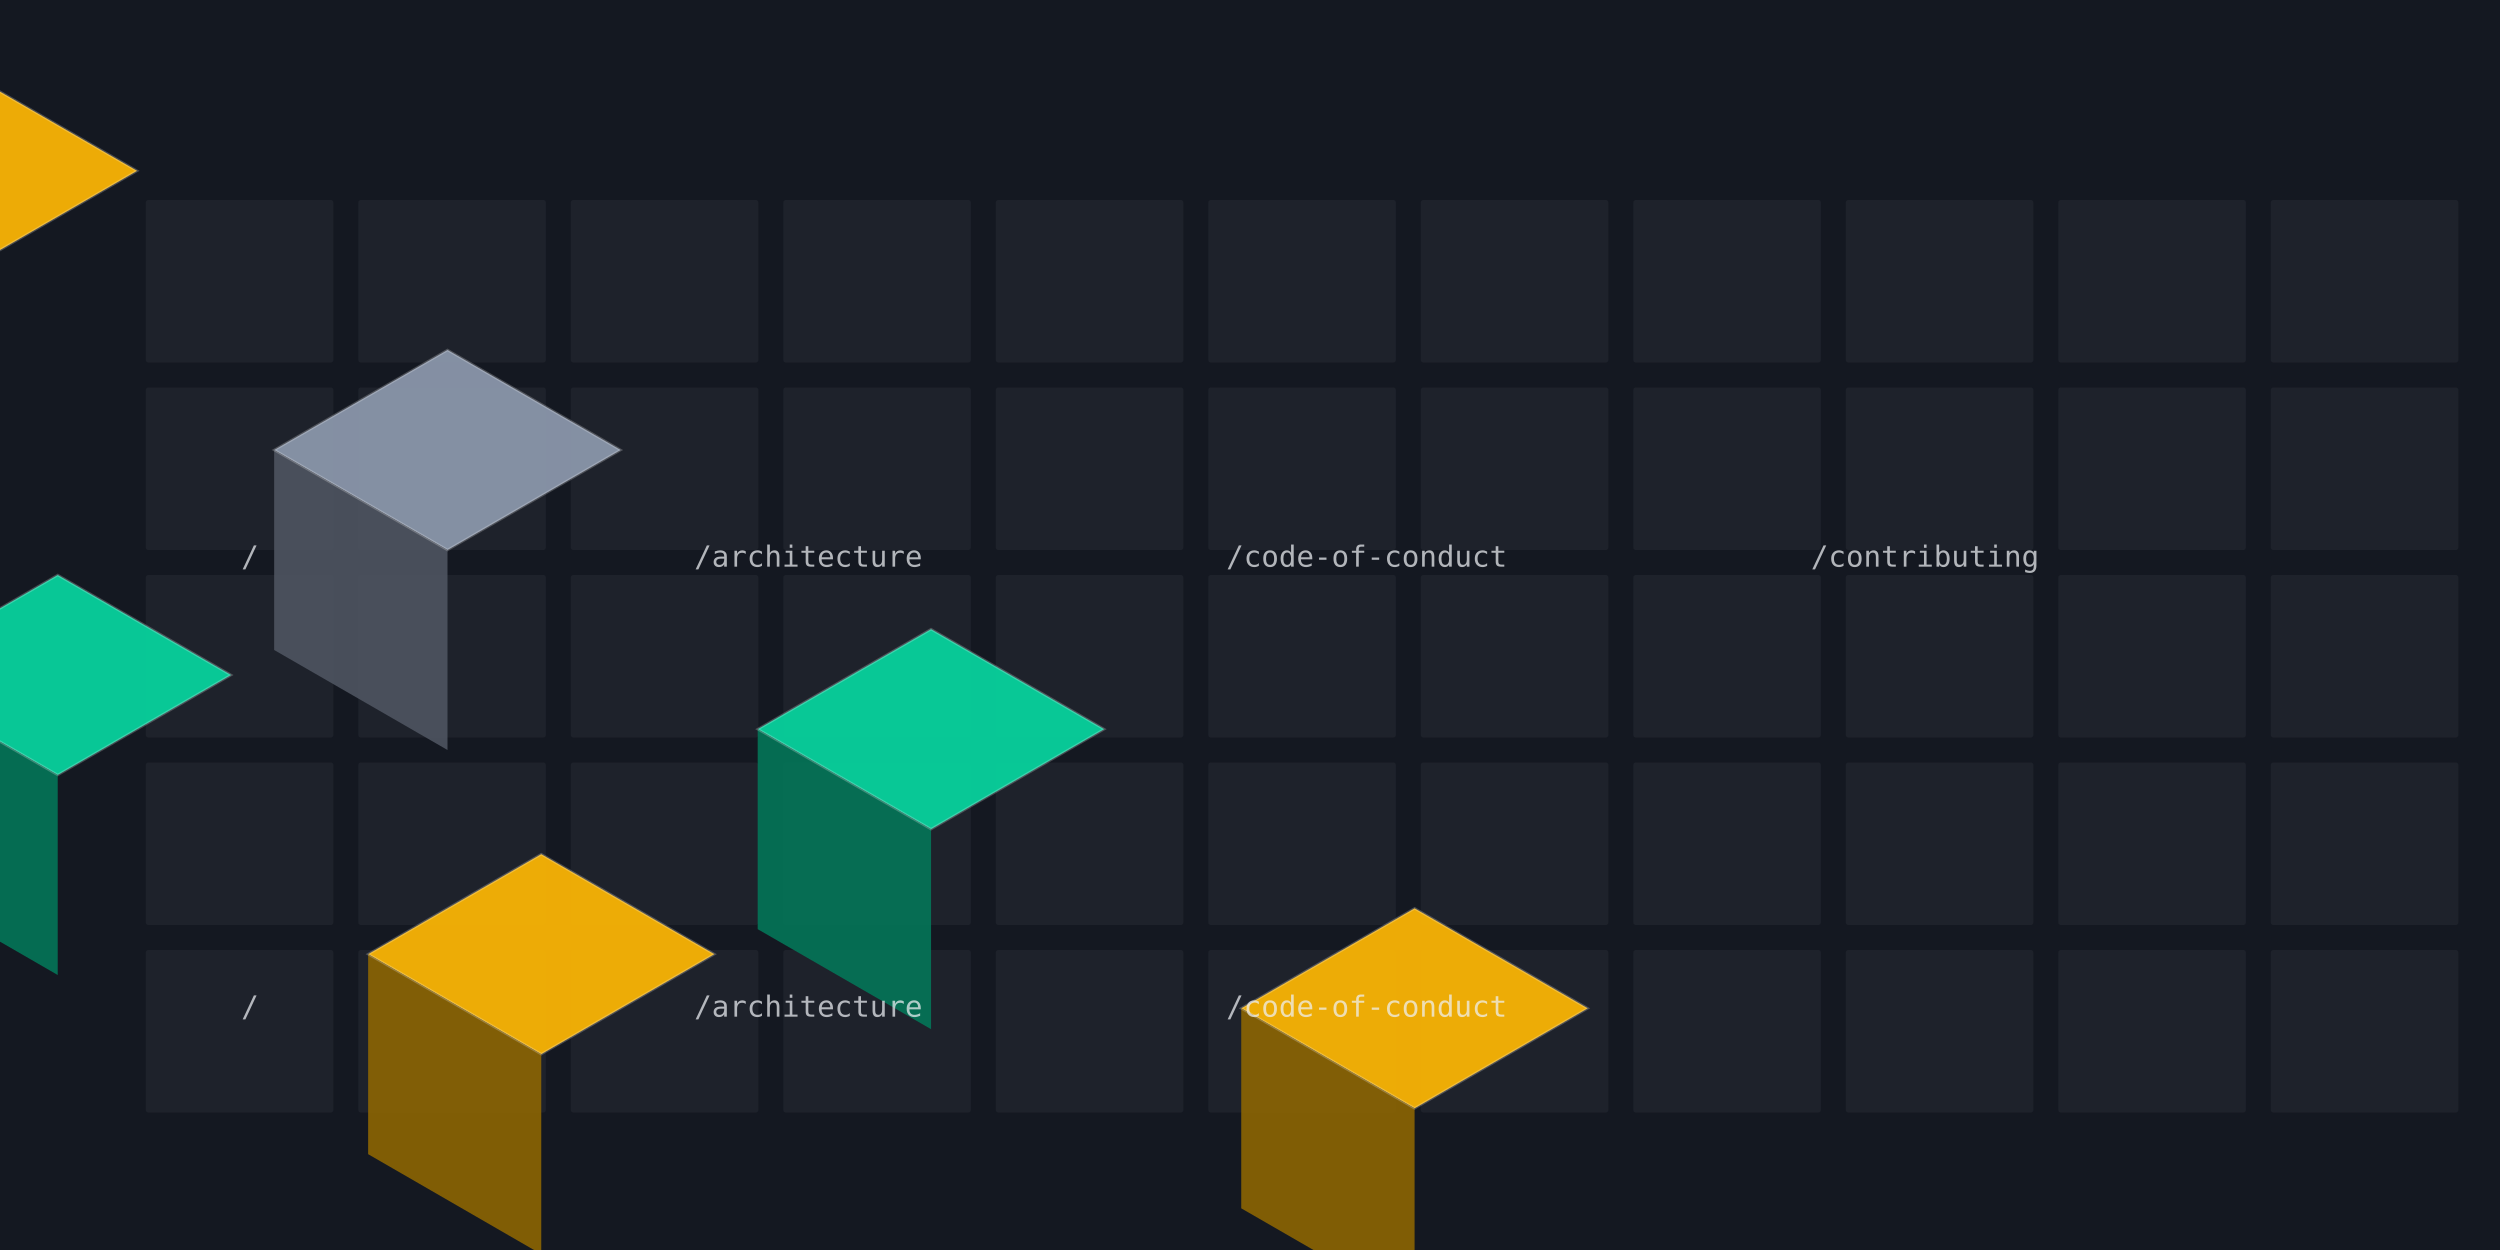
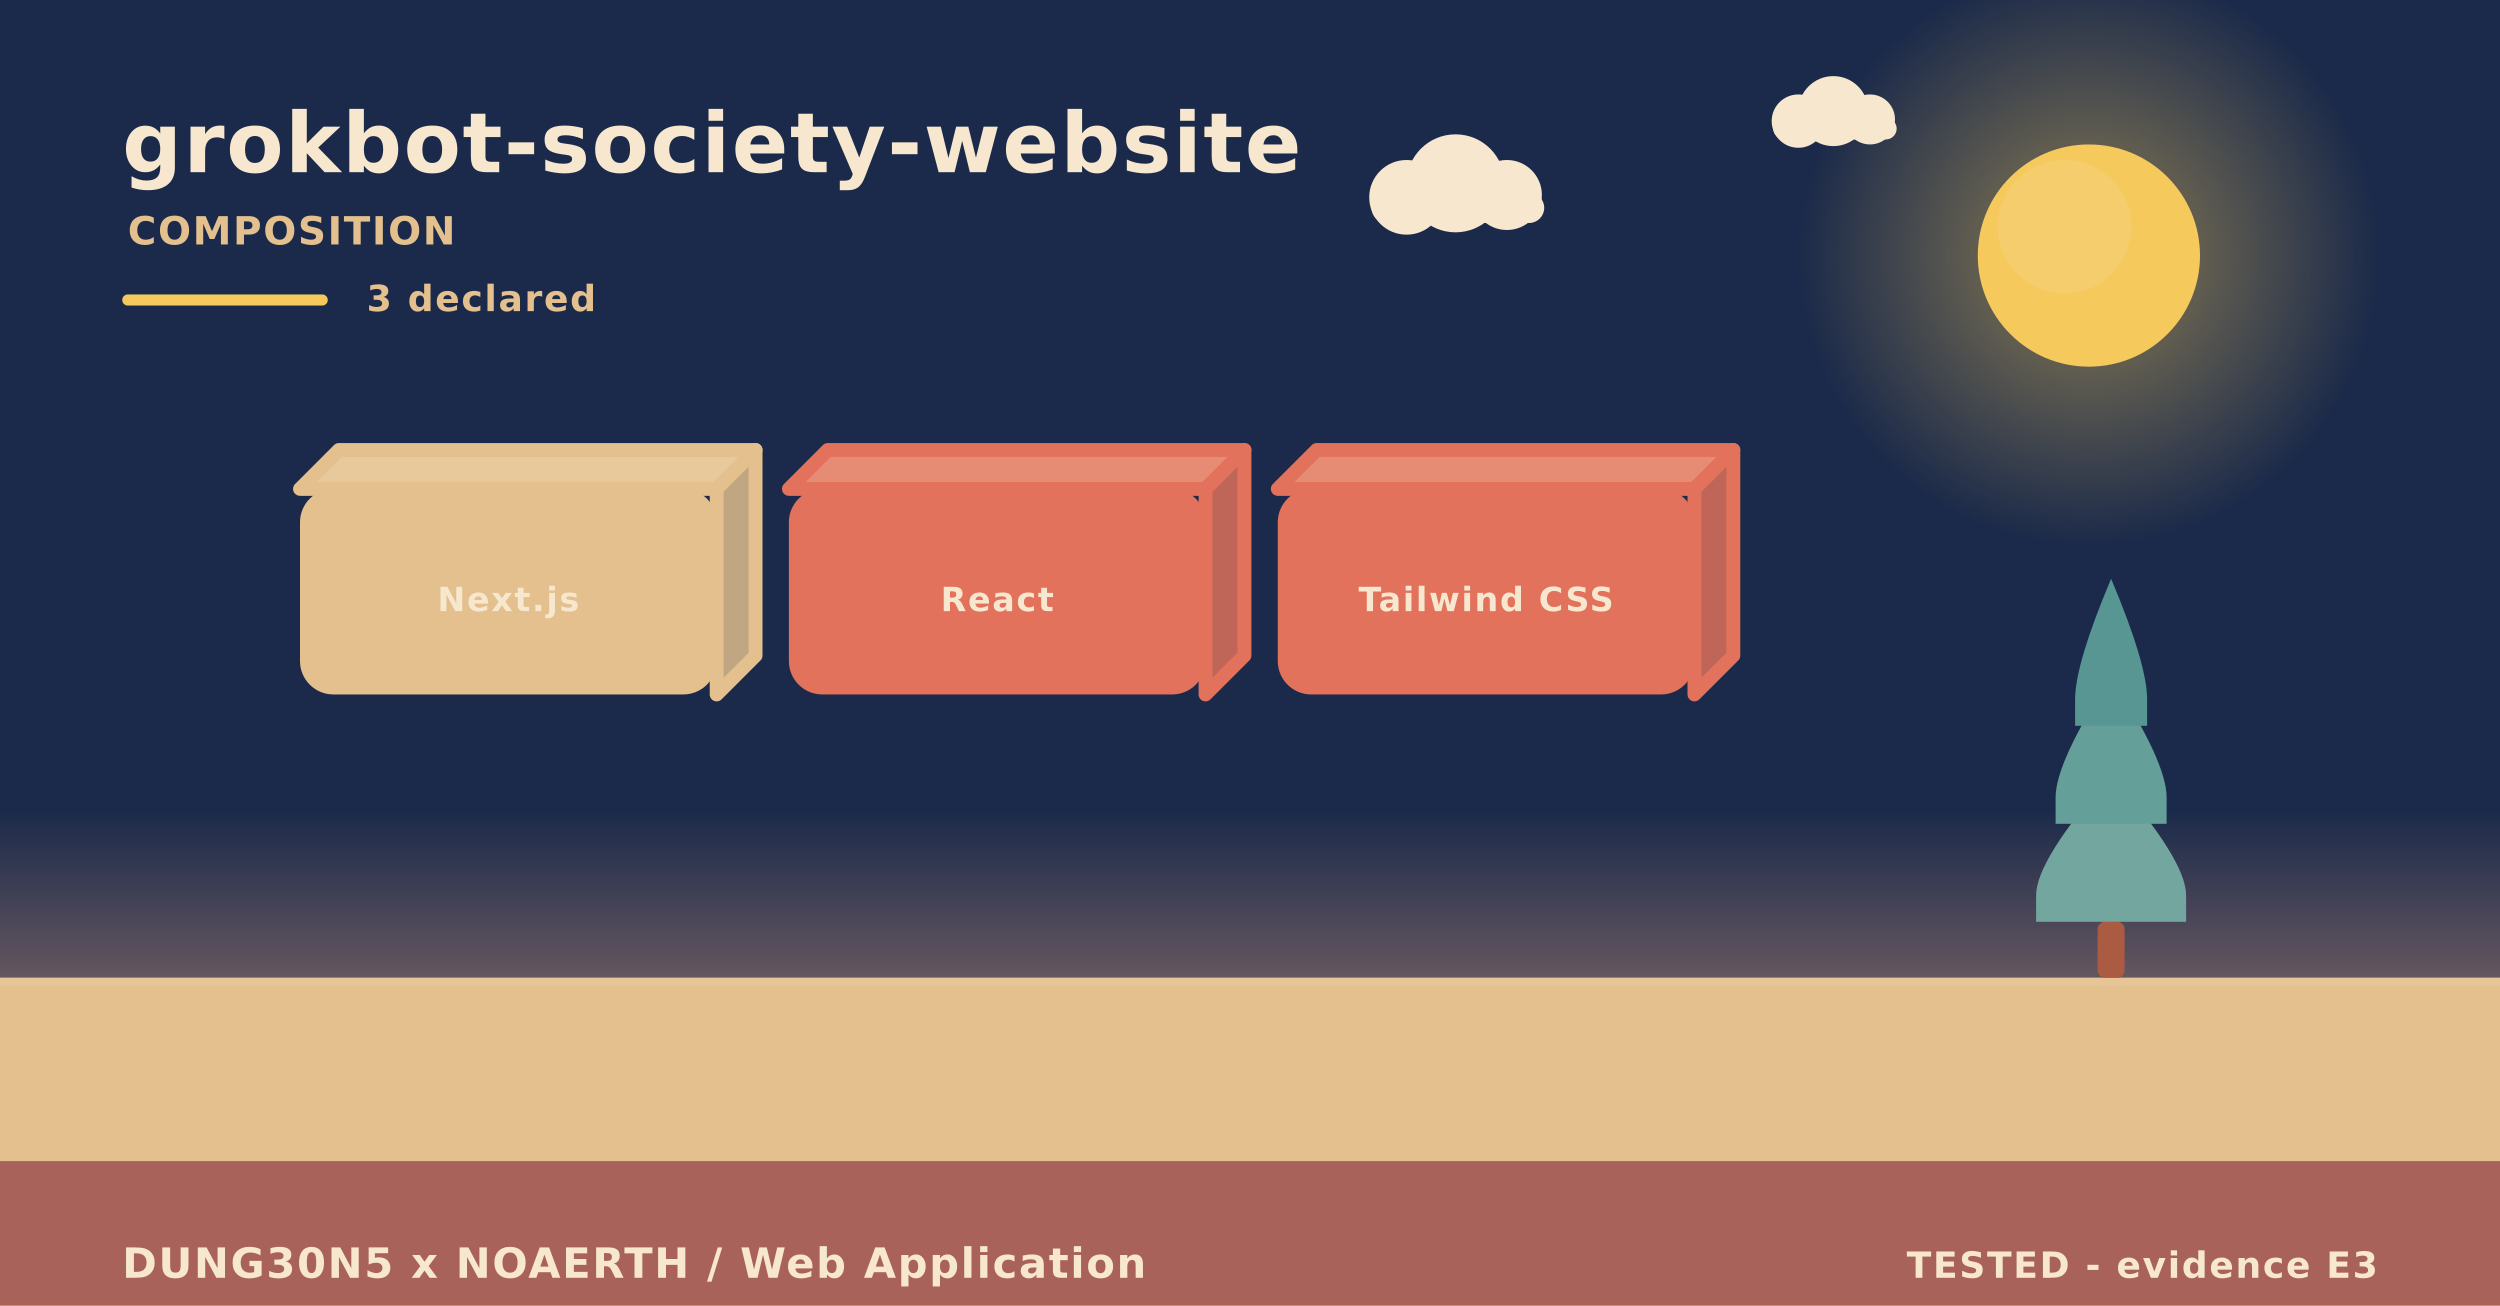
- <svg xmlns="http://www.w3.org/2000/svg" viewBox="0 0 1200 600" width="1200" height="600" role="img" aria-label="grokbot-society-website component map">
-   <rect width="1200" height="600" fill="#141821" />
-   <defs>
-     <linearGradient id="gc" x1="0" y1="0" x2="1" y2="1">
-       <stop offset="0%" stop-color="#ffb703" />
-       <stop offset="100%" stop-color="#8d99ae" />
-     </linearGradient>
-   </defs>
-   <rect x="70.00" y="96.00" width="90.00" height="78.00" rx="1.20" fill="#eef1f6" opacity="0.05" />
-   <rect x="172.00" y="96.00" width="90.00" height="78.00" rx="1.20" fill="#eef1f6" opacity="0.05" />
-   <rect x="274.00" y="96.00" width="90.00" height="78.00" rx="1.20" fill="#eef1f6" opacity="0.05" />
-   <rect x="376.00" y="96.00" width="90.00" height="78.00" rx="1.20" fill="#eef1f6" opacity="0.05" />
-   <rect x="478.00" y="96.00" width="90.00" height="78.00" rx="1.20" fill="#eef1f6" opacity="0.05" />
-   <rect x="580.00" y="96.00" width="90.00" height="78.00" rx="1.20" fill="#eef1f6" opacity="0.05" />
-   <rect x="682.00" y="96.00" width="90.00" height="78.00" rx="1.20" fill="#eef1f6" opacity="0.05" />
-   <rect x="784.00" y="96.00" width="90.00" height="78.00" rx="1.20" fill="#eef1f6" opacity="0.05" />
-   <rect x="886.00" y="96.00" width="90.00" height="78.00" rx="1.20" fill="#eef1f6" opacity="0.05" />
-   <rect x="988.00" y="96.00" width="90.00" height="78.00" rx="1.20" fill="#eef1f6" opacity="0.05" />
-   <rect x="1090.00" y="96.00" width="90.00" height="78.00" rx="1.20" fill="#eef1f6" opacity="0.05" />
-   <rect x="70.00" y="186.00" width="90.00" height="78.00" rx="1.20" fill="#eef1f6" opacity="0.05" />
-   <rect x="172.00" y="186.00" width="90.00" height="78.00" rx="1.20" fill="#eef1f6" opacity="0.05" />
-   <rect x="274.00" y="186.00" width="90.00" height="78.00" rx="1.20" fill="#eef1f6" opacity="0.05" />
-   <rect x="376.00" y="186.00" width="90.00" height="78.00" rx="1.20" fill="#eef1f6" opacity="0.05" />
-   <rect x="478.00" y="186.00" width="90.00" height="78.00" rx="1.20" fill="#eef1f6" opacity="0.05" />
-   <rect x="580.00" y="186.00" width="90.00" height="78.00" rx="1.20" fill="#eef1f6" opacity="0.05" />
-   <rect x="682.00" y="186.00" width="90.00" height="78.00" rx="1.20" fill="#eef1f6" opacity="0.05" />
-   <rect x="784.00" y="186.00" width="90.00" height="78.00" rx="1.20" fill="#eef1f6" opacity="0.05" />
-   <rect x="886.00" y="186.00" width="90.00" height="78.00" rx="1.20" fill="#eef1f6" opacity="0.05" />
-   <rect x="988.00" y="186.00" width="90.00" height="78.00" rx="1.20" fill="#eef1f6" opacity="0.05" />
-   <rect x="1090.00" y="186.00" width="90.00" height="78.00" rx="1.20" fill="#eef1f6" opacity="0.05" />
-   <rect x="70.00" y="276.00" width="90.00" height="78.00" rx="1.20" fill="#eef1f6" opacity="0.05" />
-   <rect x="172.00" y="276.00" width="90.00" height="78.00" rx="1.20" fill="#eef1f6" opacity="0.05" />
-   <rect x="274.00" y="276.00" width="90.00" height="78.00" rx="1.20" fill="#eef1f6" opacity="0.05" />
-   <rect x="376.00" y="276.00" width="90.00" height="78.00" rx="1.20" fill="#eef1f6" opacity="0.05" />
-   <rect x="478.00" y="276.00" width="90.00" height="78.00" rx="1.20" fill="#eef1f6" opacity="0.05" />
-   <rect x="580.00" y="276.00" width="90.00" height="78.00" rx="1.20" fill="#eef1f6" opacity="0.05" />
-   <rect x="682.00" y="276.00" width="90.00" height="78.00" rx="1.20" fill="#eef1f6" opacity="0.05" />
-   <rect x="784.00" y="276.00" width="90.00" height="78.00" rx="1.20" fill="#eef1f6" opacity="0.05" />
-   <rect x="886.00" y="276.00" width="90.00" height="78.00" rx="1.20" fill="#eef1f6" opacity="0.05" />
-   <rect x="988.00" y="276.00" width="90.00" height="78.00" rx="1.20" fill="#eef1f6" opacity="0.05" />
-   <rect x="1090.00" y="276.00" width="90.00" height="78.00" rx="1.20" fill="#eef1f6" opacity="0.05" />
-   <rect x="70.00" y="366.00" width="90.00" height="78.00" rx="1.20" fill="#eef1f6" opacity="0.05" />
-   <rect x="172.00" y="366.00" width="90.00" height="78.00" rx="1.20" fill="#eef1f6" opacity="0.05" />
-   <rect x="274.00" y="366.00" width="90.00" height="78.00" rx="1.20" fill="#eef1f6" opacity="0.05" />
-   <rect x="376.00" y="366.00" width="90.00" height="78.00" rx="1.20" fill="#eef1f6" opacity="0.05" />
-   <rect x="478.00" y="366.00" width="90.00" height="78.00" rx="1.20" fill="#eef1f6" opacity="0.05" />
-   <rect x="580.00" y="366.00" width="90.00" height="78.00" rx="1.20" fill="#eef1f6" opacity="0.05" />
-   <rect x="682.00" y="366.00" width="90.00" height="78.00" rx="1.20" fill="#eef1f6" opacity="0.05" />
-   <rect x="784.00" y="366.00" width="90.00" height="78.00" rx="1.20" fill="#eef1f6" opacity="0.05" />
-   <rect x="886.00" y="366.00" width="90.00" height="78.00" rx="1.20" fill="#eef1f6" opacity="0.05" />
-   <rect x="988.00" y="366.00" width="90.00" height="78.00" rx="1.20" fill="#eef1f6" opacity="0.05" />
-   <rect x="1090.00" y="366.00" width="90.00" height="78.00" rx="1.20" fill="#eef1f6" opacity="0.05" />
-   <rect x="70.00" y="456.00" width="90.00" height="78.00" rx="1.20" fill="#eef1f6" opacity="0.05" />
-   <rect x="172.00" y="456.00" width="90.00" height="78.00" rx="1.20" fill="#eef1f6" opacity="0.05" />
-   <rect x="274.00" y="456.00" width="90.00" height="78.00" rx="1.20" fill="#eef1f6" opacity="0.05" />
-   <rect x="376.00" y="456.00" width="90.00" height="78.00" rx="1.20" fill="#eef1f6" opacity="0.05" />
-   <rect x="478.00" y="456.00" width="90.00" height="78.00" rx="1.20" fill="#eef1f6" opacity="0.05" />
-   <rect x="580.00" y="456.00" width="90.00" height="78.00" rx="1.20" fill="#eef1f6" opacity="0.05" />
-   <rect x="682.00" y="456.00" width="90.00" height="78.00" rx="1.20" fill="#eef1f6" opacity="0.05" />
-   <rect x="784.00" y="456.00" width="90.00" height="78.00" rx="1.20" fill="#eef1f6" opacity="0.05" />
-   <rect x="886.00" y="456.00" width="90.00" height="78.00" rx="1.20" fill="#eef1f6" opacity="0.05" />
-   <rect x="988.00" y="456.00" width="90.00" height="78.00" rx="1.20" fill="#eef1f6" opacity="0.05" />
-   <rect x="1090.00" y="456.00" width="90.00" height="78.00" rx="1.20" fill="#eef1f6" opacity="0.05" />
-   <g transform="rotate(0 120 140)">
-     <polygon points="-17.3,34.0 65.8,82.0 -17.3,130.0 -100.5,82.0" fill="#ffb703" opacity="0.92" />
-     <polygon points="-100.5,82.0 -17.3,130.0 -17.3,226.0 -100.5,178.0" fill="#8c6502" opacity="0.9" />
-     <polygon points="-17.3,34.0 65.8,82.0 -17.3,130.0 -100.5,82.0" fill="none" stroke="rgba(255,255,255,0.220)" stroke-width="1.2" />
+ <svg xmlns="http://www.w3.org/2000/svg" width="900" height="470" viewBox="0 0 900 470" role="img" aria-label="grokbot-society-website - how it is composed">
+   <linearGradient id="skyc" x1="0" y1="0" x2="0" y2="1">
+     <stop offset="0" stop-color="#1b2a4a" />
+     <stop offset="0.62" stop-color="#1b2a4a" />
+     <stop offset="1" stop-color="#f3ad8a" />
+   </linearGradient>
+   <rect width="900" height="470" fill="url(#skyc)" />
+   <radialGradient id="sunc">
+     <stop offset="0.35" stop-color="#f5c95c" stop-opacity="0.34" />
+     <stop offset="1" stop-color="#f5c95c" stop-opacity="0" />
+   </radialGradient>
+   <circle cx="752" cy="92" r="104" fill="url(#sunc)" />
+   <circle cx="752" cy="92" r="40" fill="#f5c95c" />
+   <circle cx="743.2" cy="81.6" r="24" fill="#f5d27e" opacity="0.5" />
+   <g>
+     <circle cx="524" cy="66" r="17.64" fill="#f6e7ce" />
+     <circle cx="506.36" cy="71.04" r="13.44" fill="#f6e7ce" />
+     <circle cx="542.48" cy="70.2" r="12.6" fill="#f6e7ce" />
+     <rect x="493.76" y="69.36" width="62.16" height="10.92" rx="5.46" fill="#f6e7ce" />
  </g>
-   <text x="120" y="272" font-family="ui-monospace,Menlo,monospace" font-size="14" fill="rgba(238,241,246,0.720)" text-anchor="middle">/</text>
-   <g transform="rotate(0 388 140)">
-     <polygon points="214.8,168.0 297.9,216.0 214.8,264.0 131.6,216.0" fill="#8d99ae" opacity="0.92" />
-     <polygon points="131.6,216.0 214.8,264.0 214.8,360.0 131.6,312.0" fill="#4e5460" opacity="0.9" />
-     <polygon points="214.8,168.0 297.9,216.0 214.8,264.0 131.6,216.0" fill="none" stroke="rgba(255,255,255,0.220)" stroke-width="1.2" />
+   <g>
+     <circle cx="660" cy="40" r="12.6" fill="#f6e7ce" />
+     <circle cx="647.4" cy="43.6" r="9.6" fill="#f6e7ce" />
+     <circle cx="673.2" cy="43" r="9" fill="#f6e7ce" />
+     <rect x="638.4" y="42.4" width="44.4" height="7.8" rx="3.9" fill="#f6e7ce" />
  </g>
-   <text x="388" y="272" font-family="ui-monospace,Menlo,monospace" font-size="14" fill="rgba(238,241,246,0.720)" text-anchor="middle">/architecture</text>
-   <g transform="rotate(0 656 140)">
-     <polygon points="446.9,302.0 530.0,350.0 446.9,398.0 363.7,350.0" fill="#06d6a0" opacity="0.92" />
-     <polygon points="363.7,350.0 446.9,398.0 446.9,494.0 363.7,446.0" fill="#037658" opacity="0.9" />
-     <polygon points="446.9,302.0 530.0,350.0 446.9,398.0 363.7,350.0" fill="none" stroke="rgba(255,255,255,0.220)" stroke-width="1.2" />
-   </g>
-   <text x="656" y="272" font-family="ui-monospace,Menlo,monospace" font-size="14" fill="rgba(238,241,246,0.720)" text-anchor="middle">/code-of-conduct</text>
-   <g transform="rotate(0 924 140)">
-     <polygon points="679.0,436.0 762.1,484.0 679.0,532.0 595.8,484.0" fill="#ffb703" opacity="0.92" />
-     <polygon points="595.8,484.0 679.0,532.0 679.0,628.0 595.8,580.0" fill="#8c6502" opacity="0.9" />
-     <polygon points="679.0,436.0 762.1,484.0 679.0,532.0 595.8,484.0" fill="none" stroke="rgba(255,255,255,0.220)" stroke-width="1.2" />
-   </g>
-   <text x="924" y="272" font-family="ui-monospace,Menlo,monospace" font-size="14" fill="rgba(238,241,246,0.720)" text-anchor="middle">/contributing</text>
-   <g transform="rotate(0 120 356)">
-     <polygon points="-204.4,142.0 -121.2,190.0 -204.4,238.0 -287.5,190.0" fill="#8d99ae" opacity="0.92" />
-     <polygon points="-287.5,190.0 -204.4,238.0 -204.4,334.0 -287.5,286.0" fill="#4e5460" opacity="0.9" />
-     <polygon points="-204.4,142.0 -121.2,190.0 -204.4,238.0 -287.5,190.0" fill="none" stroke="rgba(255,255,255,0.220)" stroke-width="1.2" />
-   </g>
-   <text x="120" y="488" font-family="ui-monospace,Menlo,monospace" font-size="14" fill="rgba(238,241,246,0.720)" text-anchor="middle">/</text>
-   <g transform="rotate(0 388 356)">
-     <polygon points="27.7,276.0 110.9,324.0 27.7,372.0 -55.4,324.0" fill="#06d6a0" opacity="0.92" />
-     <polygon points="-55.4,324.0 27.7,372.0 27.7,468.0 -55.4,420.0" fill="#037658" opacity="0.9" />
-     <polygon points="27.7,276.0 110.9,324.0 27.7,372.0 -55.4,324.0" fill="none" stroke="rgba(255,255,255,0.220)" stroke-width="1.2" />
-   </g>
-   <text x="388" y="488" font-family="ui-monospace,Menlo,monospace" font-size="14" fill="rgba(238,241,246,0.720)" text-anchor="middle">/architecture</text>
-   <g transform="rotate(0 656 356)">
-     <polygon points="259.8,410.0 342.9,458.0 259.8,506.0 176.7,458.0" fill="#ffb703" opacity="0.92" />
-     <polygon points="176.7,458.0 259.8,506.0 259.8,602.0 176.7,554.0" fill="#8c6502" opacity="0.9" />
-     <polygon points="259.8,410.0 342.9,458.0 259.8,506.0 176.7,458.0" fill="none" stroke="rgba(255,255,255,0.220)" stroke-width="1.2" />
-   </g>
-   <text x="656" y="488" font-family="ui-monospace,Menlo,monospace" font-size="14" fill="rgba(238,241,246,0.720)" text-anchor="middle">/code-of-conduct</text>
+   <rect x="0" y="352" width="900" height="118" fill="#e3c08d" />
+   <rect x="0" y="352" width="900" height="3" fill="#e6c596" />
+   <text x="44" y="62" font-family="Verdana,DejaVu Sans,sans-serif" font-size="30" font-weight="700" letter-spacing="0.6" fill="#f6e7ce" text-anchor="start">grokbot-society-website</text>
+   <text x="46" y="88" font-family="Verdana,DejaVu Sans,sans-serif" font-size="14" font-weight="700" letter-spacing="0.6" fill="#e3c08d" text-anchor="start">COMPOSITION</text>
+   <rect x="44" y="106" width="74" height="4" rx="2" fill="#f5c95c" />
+   <text x="132" y="112" font-family="Verdana,DejaVu Sans,sans-serif" font-size="13" font-weight="700" letter-spacing="0.6" fill="#e3c08d" text-anchor="start">3 declared</text>
+   <path d="M108,176 L258,176 L272,162 L122,162 Z" fill="#e7c99b" stroke="#e3c08d" stroke-width="5" stroke-linejoin="round" />
+   <path d="M258,176 L272,162 L272,236 L258,250 Z" fill="#c1a682" stroke="#e3c08d" stroke-width="5" stroke-linejoin="round" />
+   <rect x="108" y="176" width="150" height="74" rx="12" fill="#e3c08d" />
+   <text x="183" y="220" font-family="Verdana,DejaVu Sans,sans-serif" font-size="12" font-weight="700" letter-spacing="0.6" fill="#f6e7ce" text-anchor="middle">Next.js</text>
+   <path d="M284,176 L434,176 L448,162 L298,162 Z" fill="#e68c74" stroke="#e2725b" stroke-width="5" stroke-linejoin="round" />
+   <path d="M434,176 L448,162 L448,236 L434,250 Z" fill="#c06658" stroke="#e2725b" stroke-width="5" stroke-linejoin="round" />
+   <rect x="284" y="176" width="150" height="74" rx="12" fill="#e2725b" />
+   <text x="359" y="220" font-family="Verdana,DejaVu Sans,sans-serif" font-size="12" font-weight="700" letter-spacing="0.6" fill="#f6e7ce" text-anchor="middle">React</text>
+   <path d="M460,176 L610,176 L624,162 L474,162 Z" fill="#e68c74" stroke="#e2725b" stroke-width="5" stroke-linejoin="round" />
+   <path d="M610,176 L624,162 L624,236 L610,250 Z" fill="#c06658" stroke="#e2725b" stroke-width="5" stroke-linejoin="round" />
+   <rect x="460" y="176" width="150" height="74" rx="12" fill="#e2725b" />
+   <text x="535" y="220" font-family="Verdana,DejaVu Sans,sans-serif" font-size="12" font-weight="700" letter-spacing="0.6" fill="#f6e7ce" text-anchor="middle">Tailwind CSS</text>
+   <rect x="755.14" y="331.84" width="9.72" height="20.16" rx="2.7" fill="#ac5b43" />
+   <path d="M760,278.92 Q733,309.61 733,322.31 Q733,331.84 733,331.84 L787,331.84 Q787,331.84 787,322.31 Q787,309.61 760,278.92 Z" fill="#74a6a0" />
+   <path d="M760,243.64 Q740.02,274.33 740.02,287.03 Q740.02,296.56 740.02,296.56 L779.98,296.56 Q779.98,296.56 779.98,287.03 Q779.98,274.33 760,243.64 Z" fill="#649f9a" />
+   <path d="M760,208.36 Q747.04,239.05 747.04,251.75 Q747.04,261.28 747.04,261.28 L772.96,261.28 Q772.96,261.28 772.96,251.75 Q772.96,239.05 760,208.36 Z" fill="#589694" />
+   <rect x="0" y="418" width="900" height="52" rx="0" fill="#a65c56" opacity="0.94" />
+   <text x="44" y="460" font-family="Verdana,DejaVu Sans,sans-serif" font-size="15" font-weight="700" letter-spacing="0.6" fill="#f6e7ce" text-anchor="start">DUNG30N5 x NOAERTH  /  Web Application</text>
+   <text x="856" y="460" font-family="Verdana,DejaVu Sans,sans-serif" font-size="13" font-weight="700" letter-spacing="0.6" fill="#f6e7ce" text-anchor="end">TESTED  -  evidence E3</text>
</svg>
